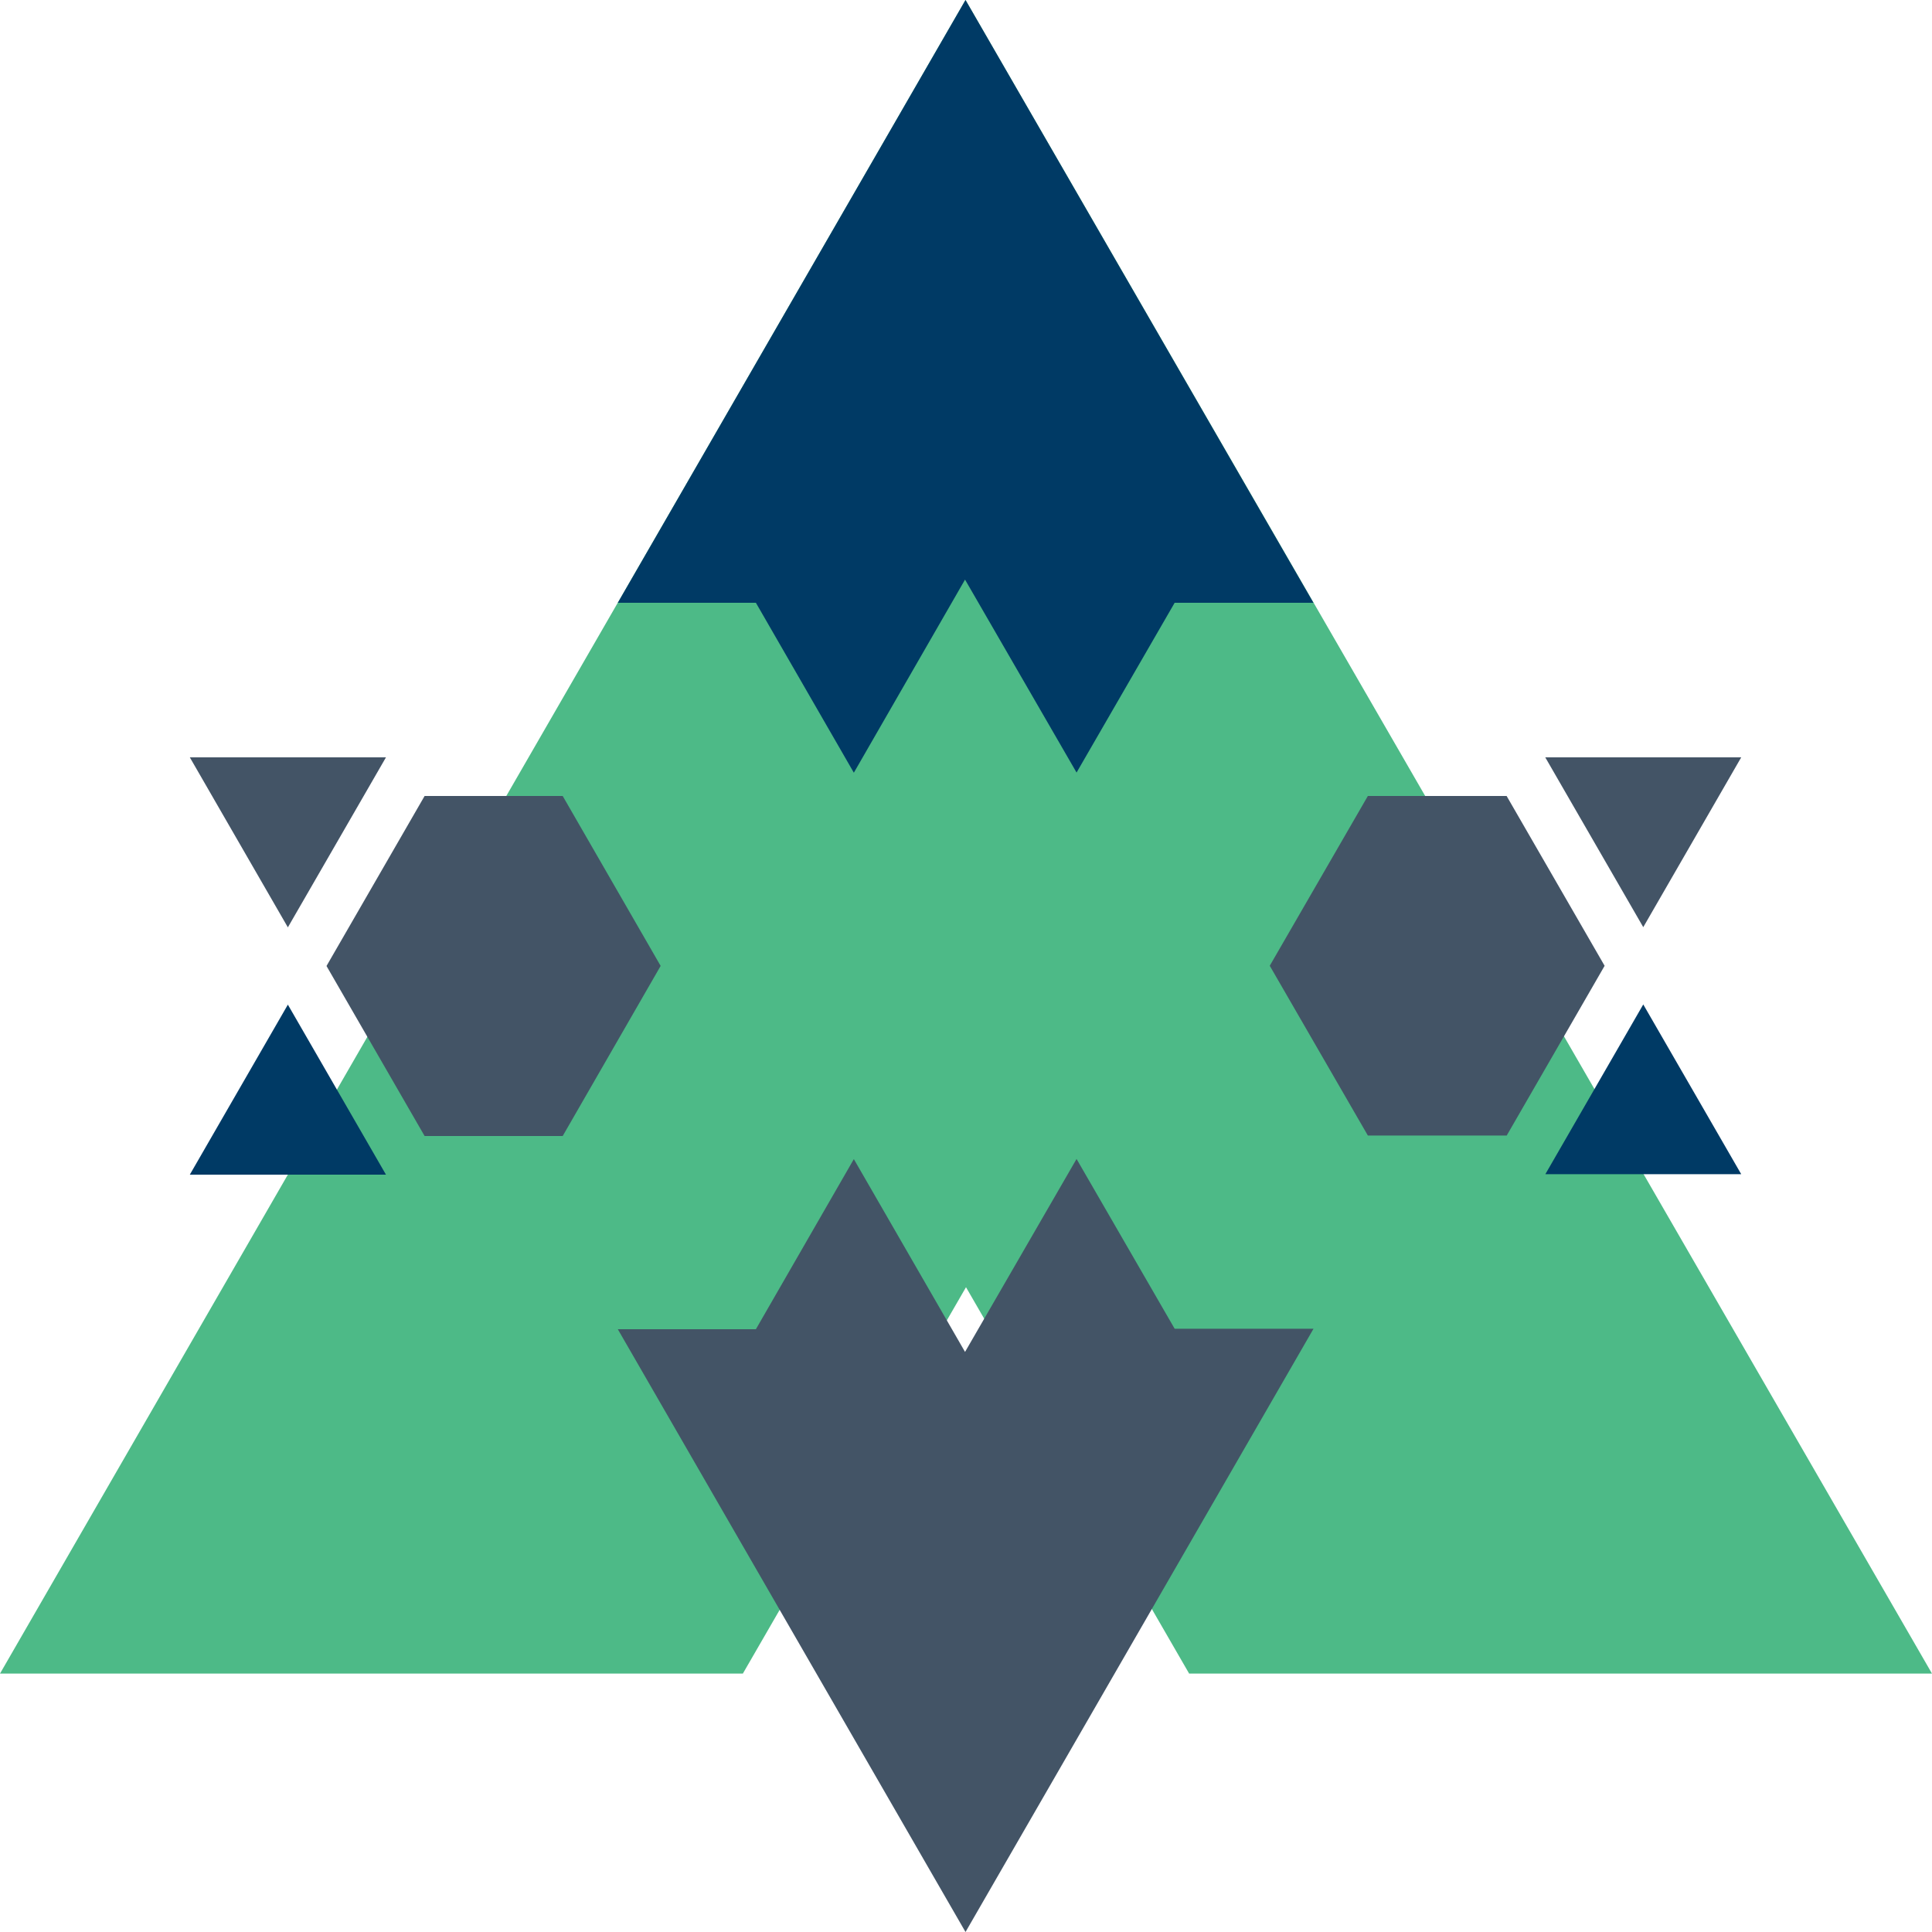
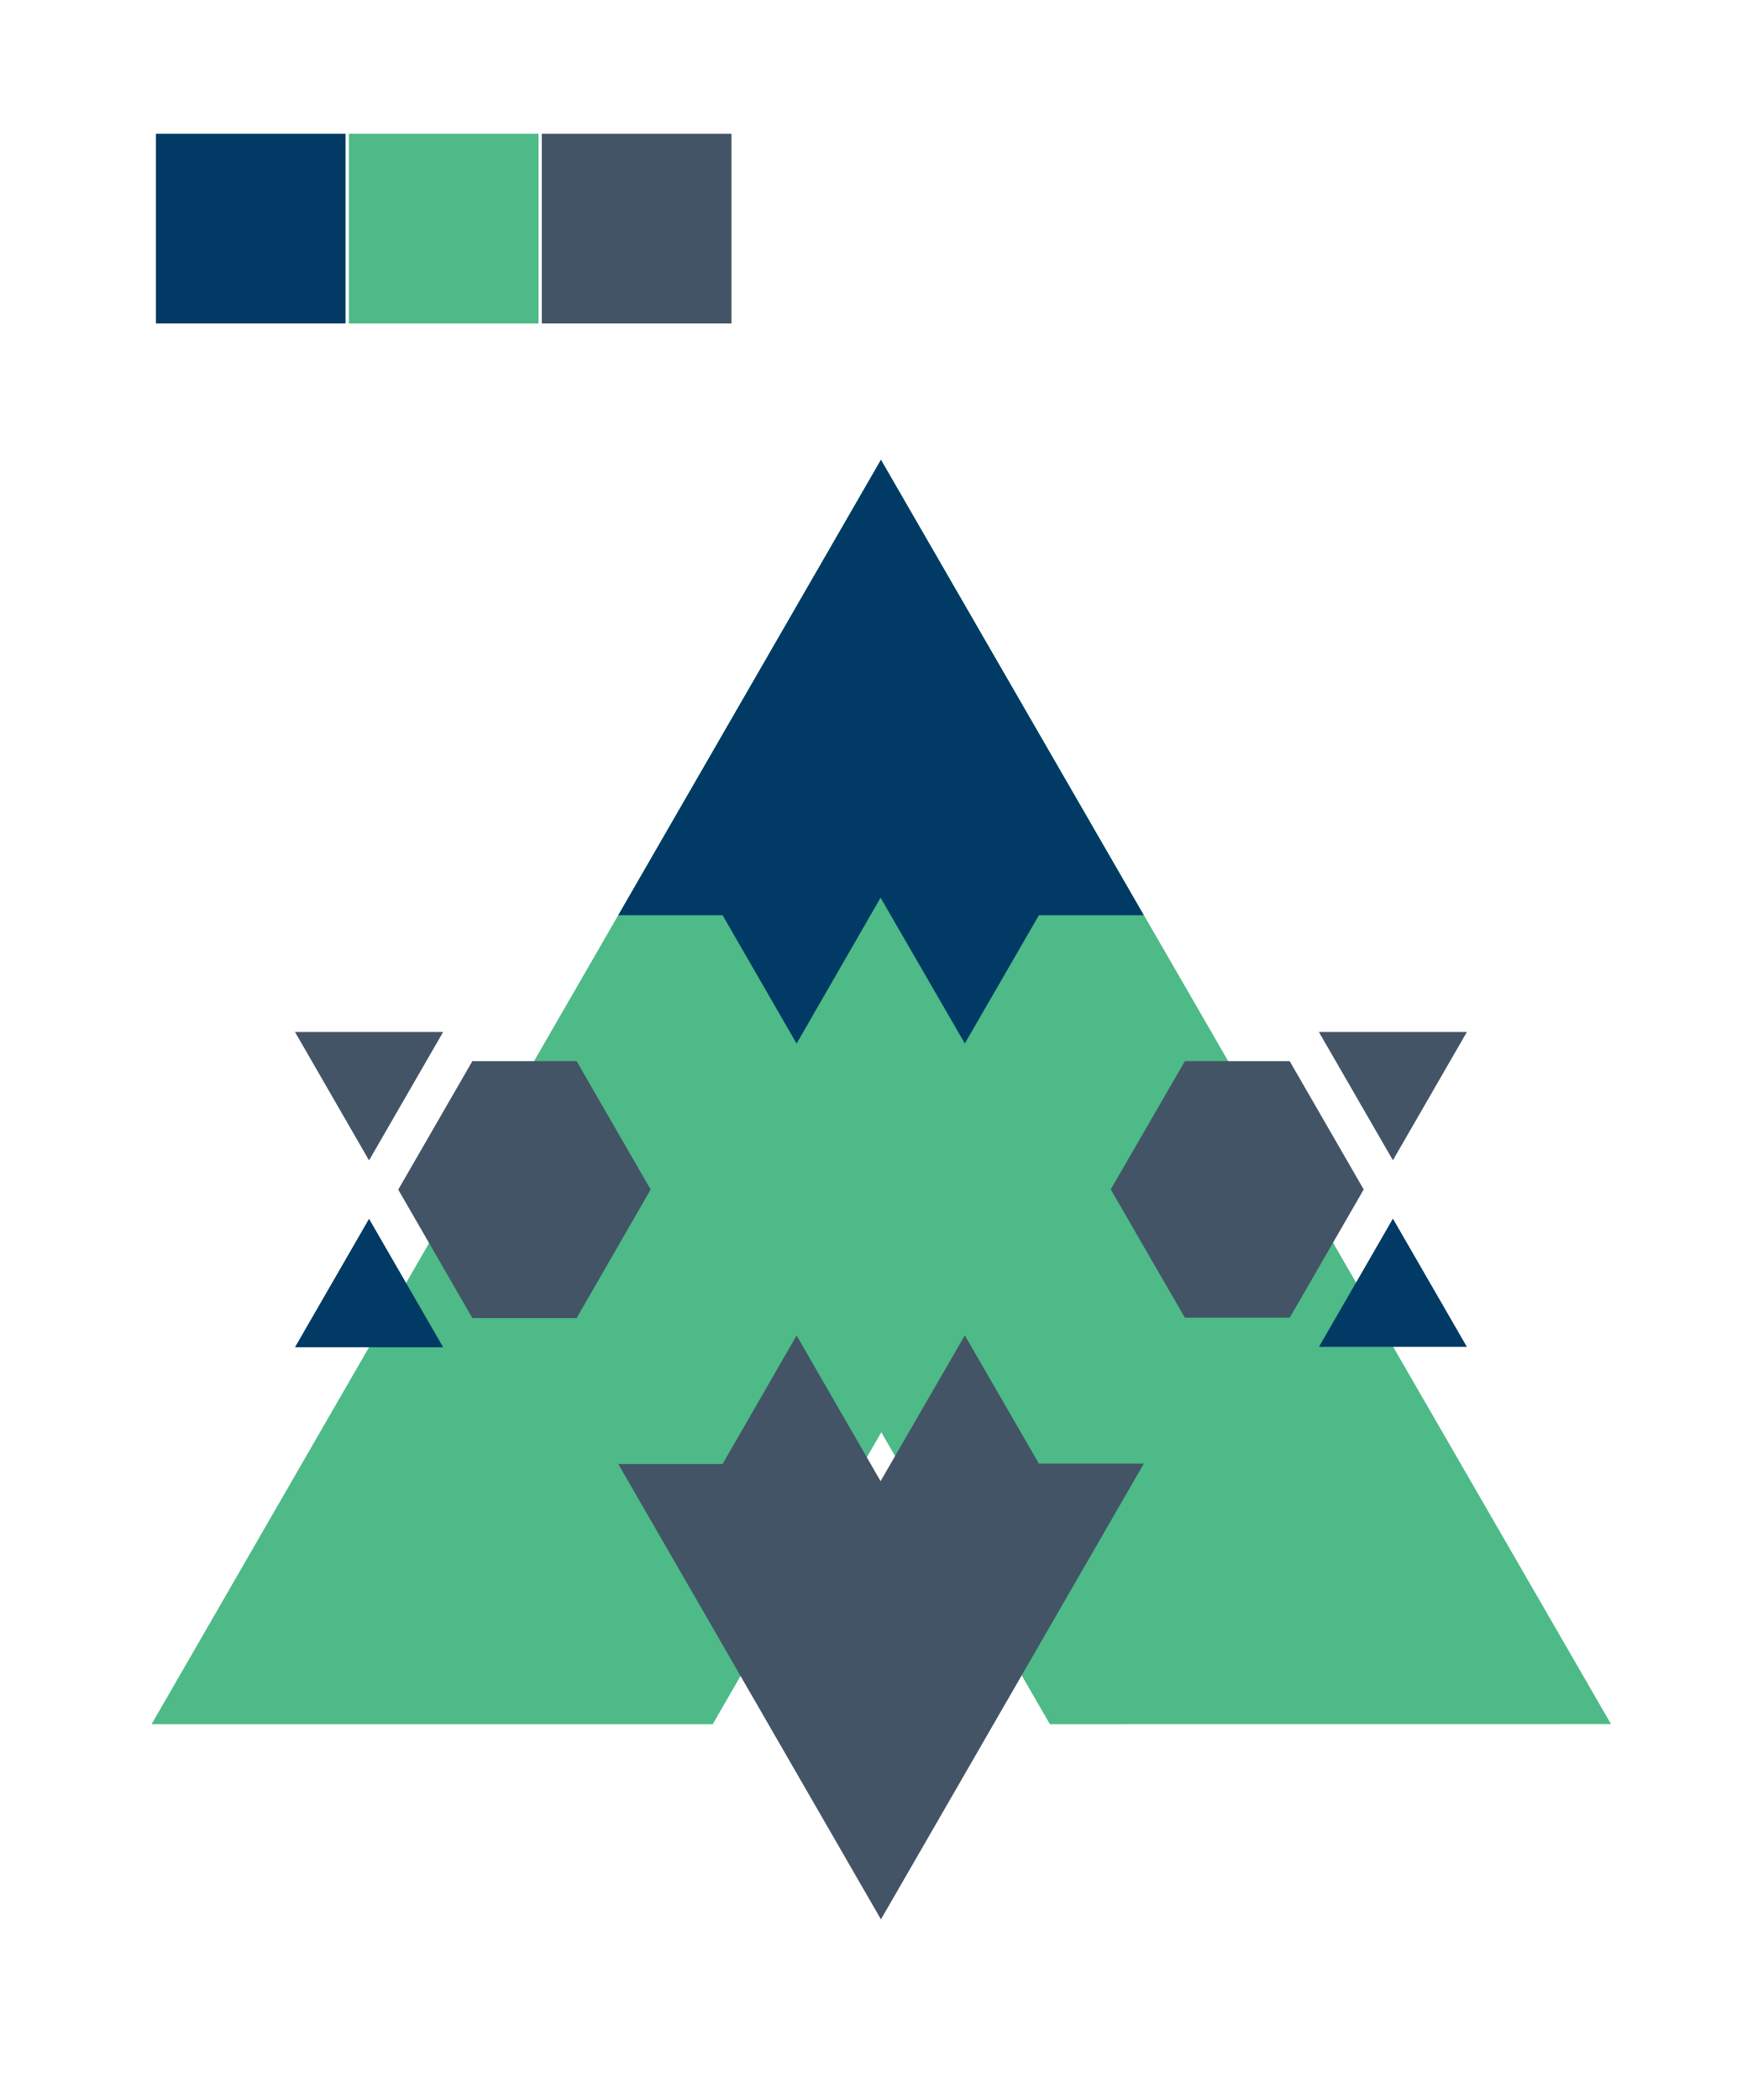
- <svg xmlns="http://www.w3.org/2000/svg" id="Comet_Styleguide_using_vue" data-name="Comet Styleguide using vue" viewBox="0 0 400 400">
+ <svg xmlns="http://www.w3.org/2000/svg" id="Comet_Styleguide_using_vue" data-name="Comet Styleguide using vue" viewBox="0 0 483.1 575.52">
  <defs>
    <style>.cls-1{fill:#4dba87;}.cls-2{fill:#003a65;}.cls-3{fill:#435466;}</style>
  </defs>
-   <path id="path14" class="cls-1" d="M246.2,346.5l-46.2-80-46.2,80H0L199.9,0,400,346.5Z" />
-   <polygon class="cls-2" points="360.5 243.1 319.95 243.1 340.22 207.96 360.5 243.1" />
-   <polygon class="cls-2" points="199.8 120 176.78 159.98 156.5 124.8 127.91 124.8 199.9 0 271.93 124.8 243.2 124.8 222.89 159.95 199.8 120" />
-   <polygon class="cls-2" points="79.91 243.2 39.3 243.2 59.6 208 79.91 243.2" />
-   <polygon class="cls-3" points="311.95 235.1 283.2 235.1 262.89 199.95 283.2 164.8 311.93 164.8 332.22 199.96 311.95 235.1" />
-   <polygon class="cls-3" points="340.22 191.96 319.93 156.8 360.5 156.8 340.22 191.96" />
-   <polygon class="cls-3" points="127.91 275.2 156.5 275.2 176.78 239.98 199.8 279.9 222.89 239.95 243.2 275.1 271.95 275.1 199.9 400 127.91 275.2" />
-   <polygon class="cls-3" points="116.5 235.2 87.91 235.2 67.6 200 87.91 164.8 116.5 164.8 136.78 199.98 116.5 235.2" />
-   <polygon class="cls-3" points="59.6 192 39.3 156.8 79.91 156.8 59.6 192" />
+   <path id="path14" class="cls-1" d="M287.75,472.52l-46.2-80-46.2,80H41.55L241.45,126l200.1,346.5Z" />
+   <polygon class="cls-2" points="402.05 369.12 361.5 369.12 381.77 333.98 402.05 369.12" />
+   <polygon class="cls-2" points="241.35 246.02 218.33 286 198.05 250.82 169.46 250.82 241.45 126.02 313.48 250.82 284.75 250.82 264.44 285.97 241.35 246.02" />
+   <polygon class="cls-2" points="121.46 369.22 80.85 369.22 101.15 334.02 121.46 369.22" />
+   <polygon class="cls-3" points="353.5 361.12 324.75 361.12 304.44 325.97 324.75 290.82 353.48 290.82 373.77 325.98 353.5 361.12" />
+   <polygon class="cls-3" points="381.77 317.98 361.48 282.82 402.05 282.82 381.77 317.98" />
+   <polygon class="cls-3" points="169.46 401.22 198.05 401.22 218.33 366 241.35 405.92 264.44 365.97 284.75 401.12 313.5 401.12 241.45 526.02 169.46 401.22" />
+   <polygon class="cls-3" points="158.05 361.22 129.46 361.22 109.15 326.02 129.46 290.82 158.05 290.82 178.33 326 158.05 361.22" />
+   <polygon class="cls-3" points="101.15 318.02 80.85 282.82 121.46 282.82 101.15 318.02" />
+   <rect class="cls-2" x="42.73" y="36.66" width="51.98" height="51.98" />
+   <rect class="cls-1" x="95.62" y="36.66" width="51.98" height="51.98" />
+   <rect class="cls-3" x="148.5" y="36.66" width="51.98" height="51.98" />
</svg>
